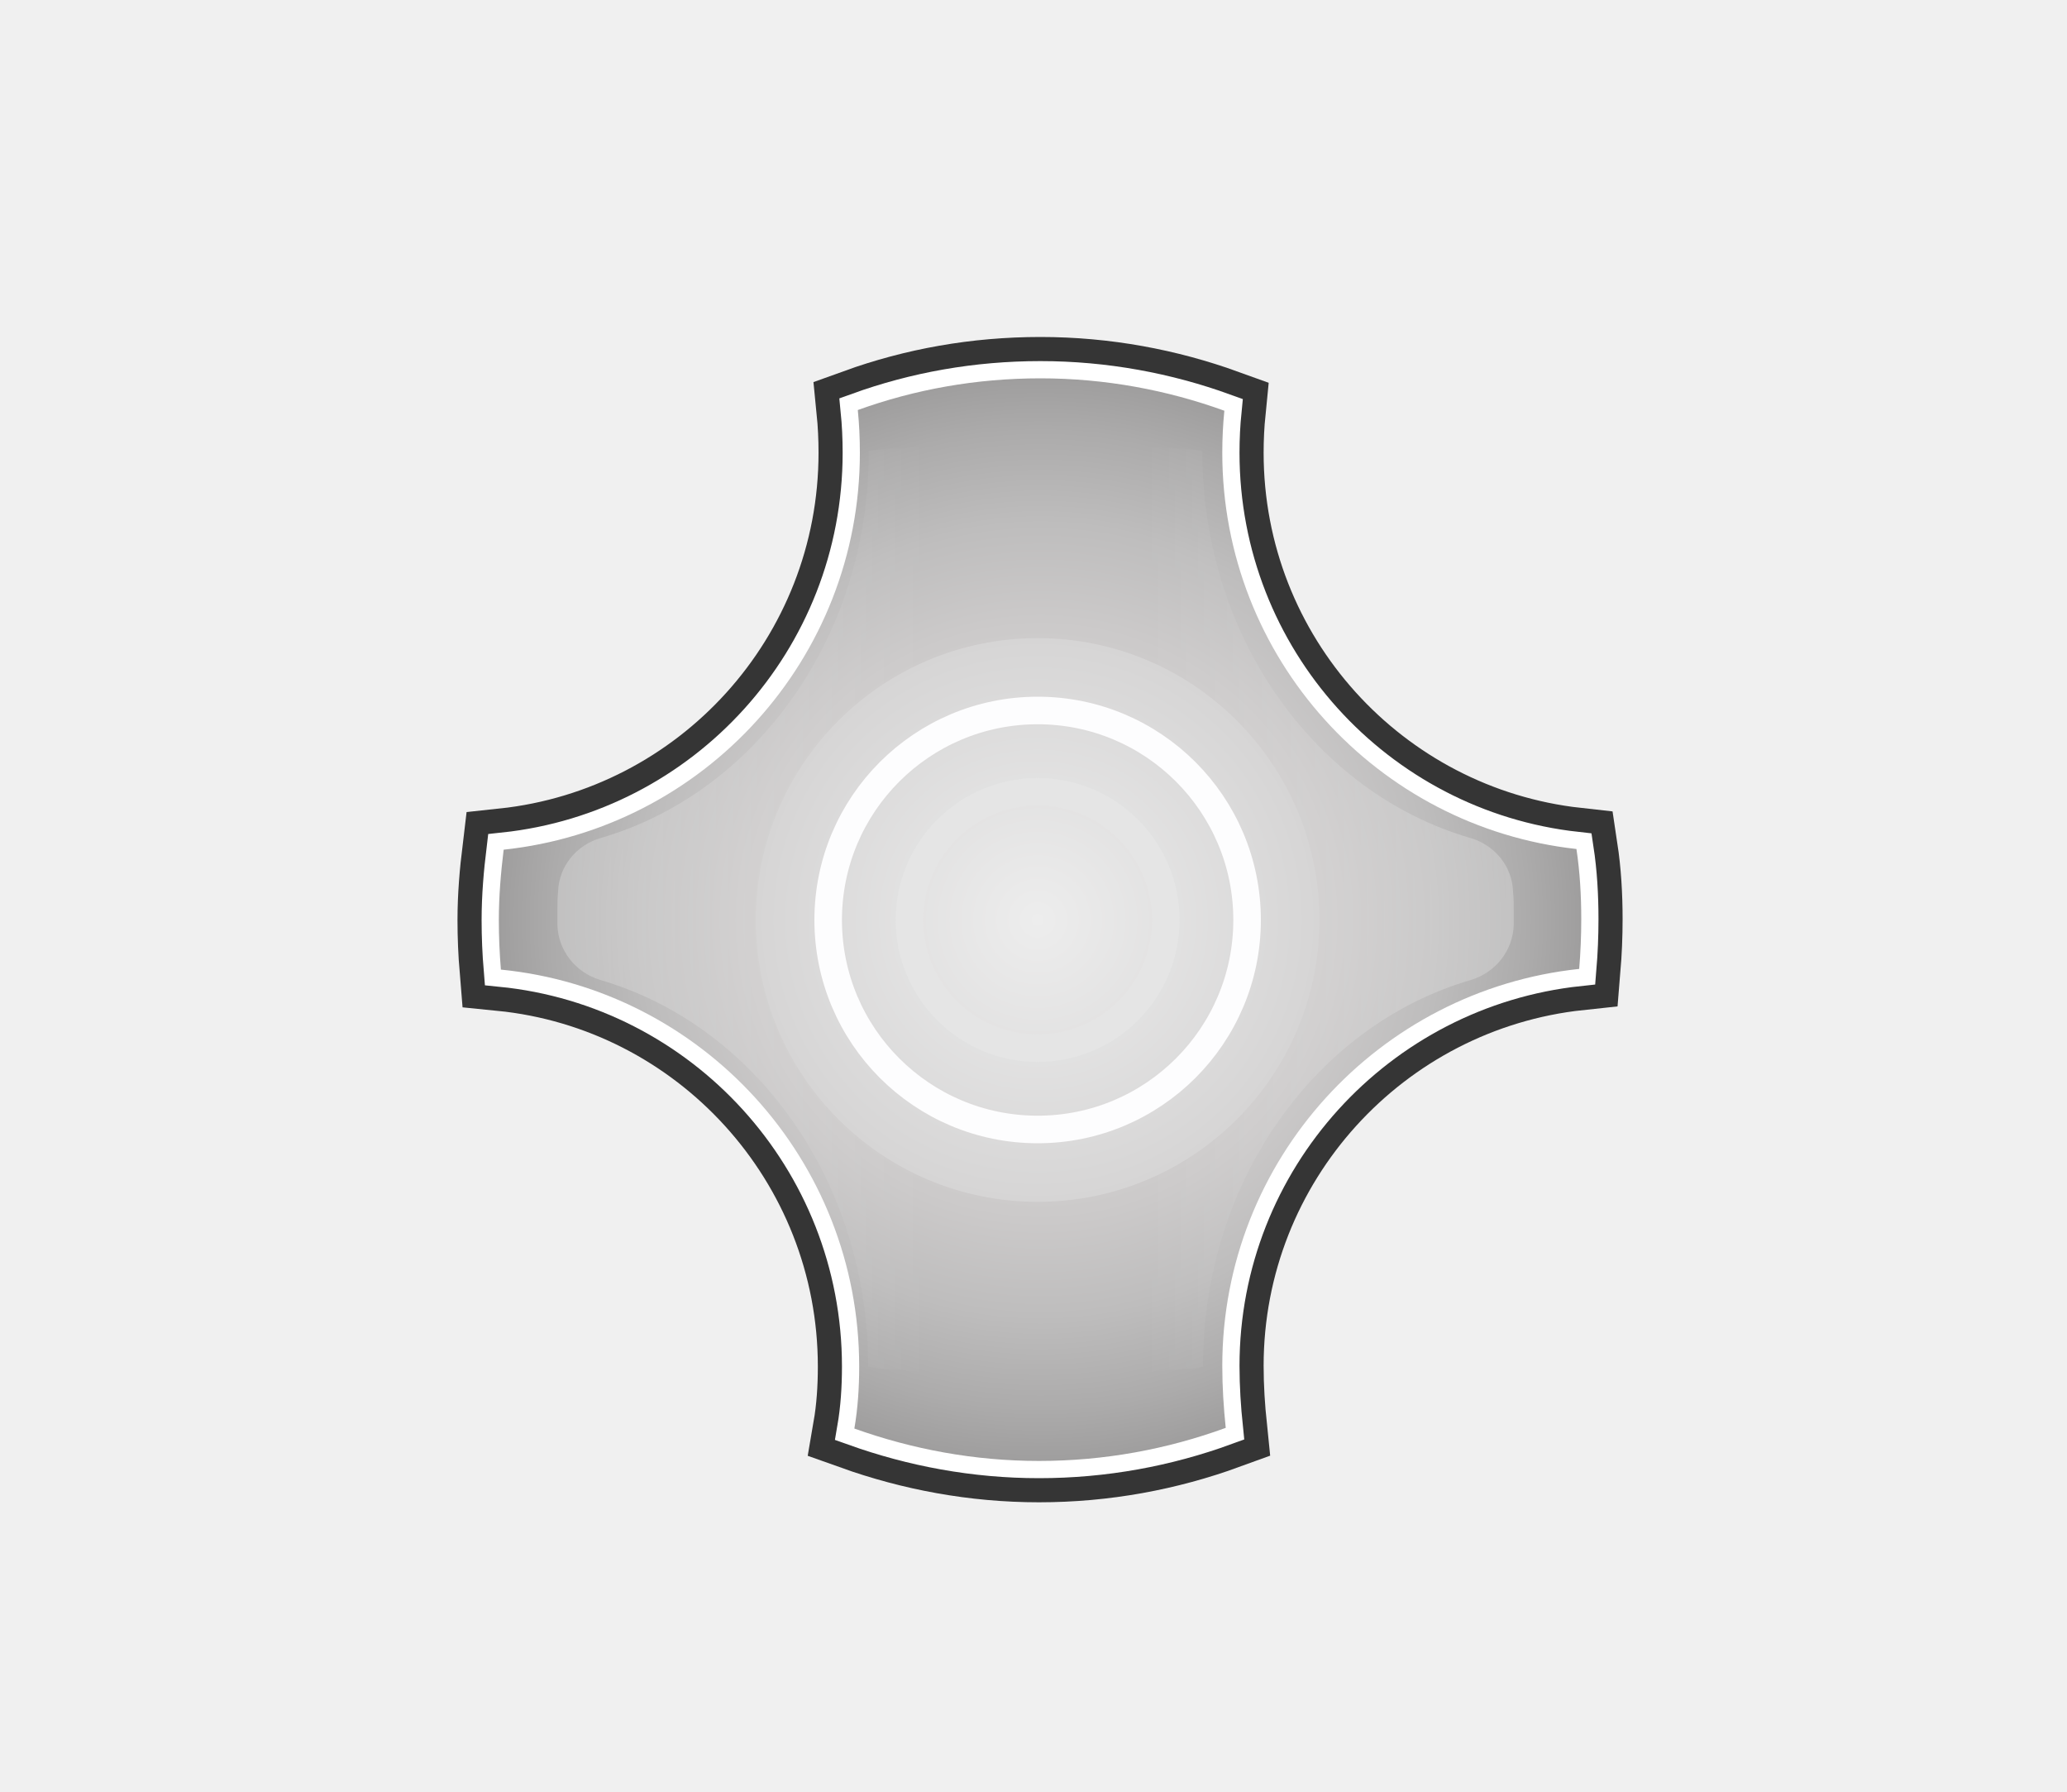
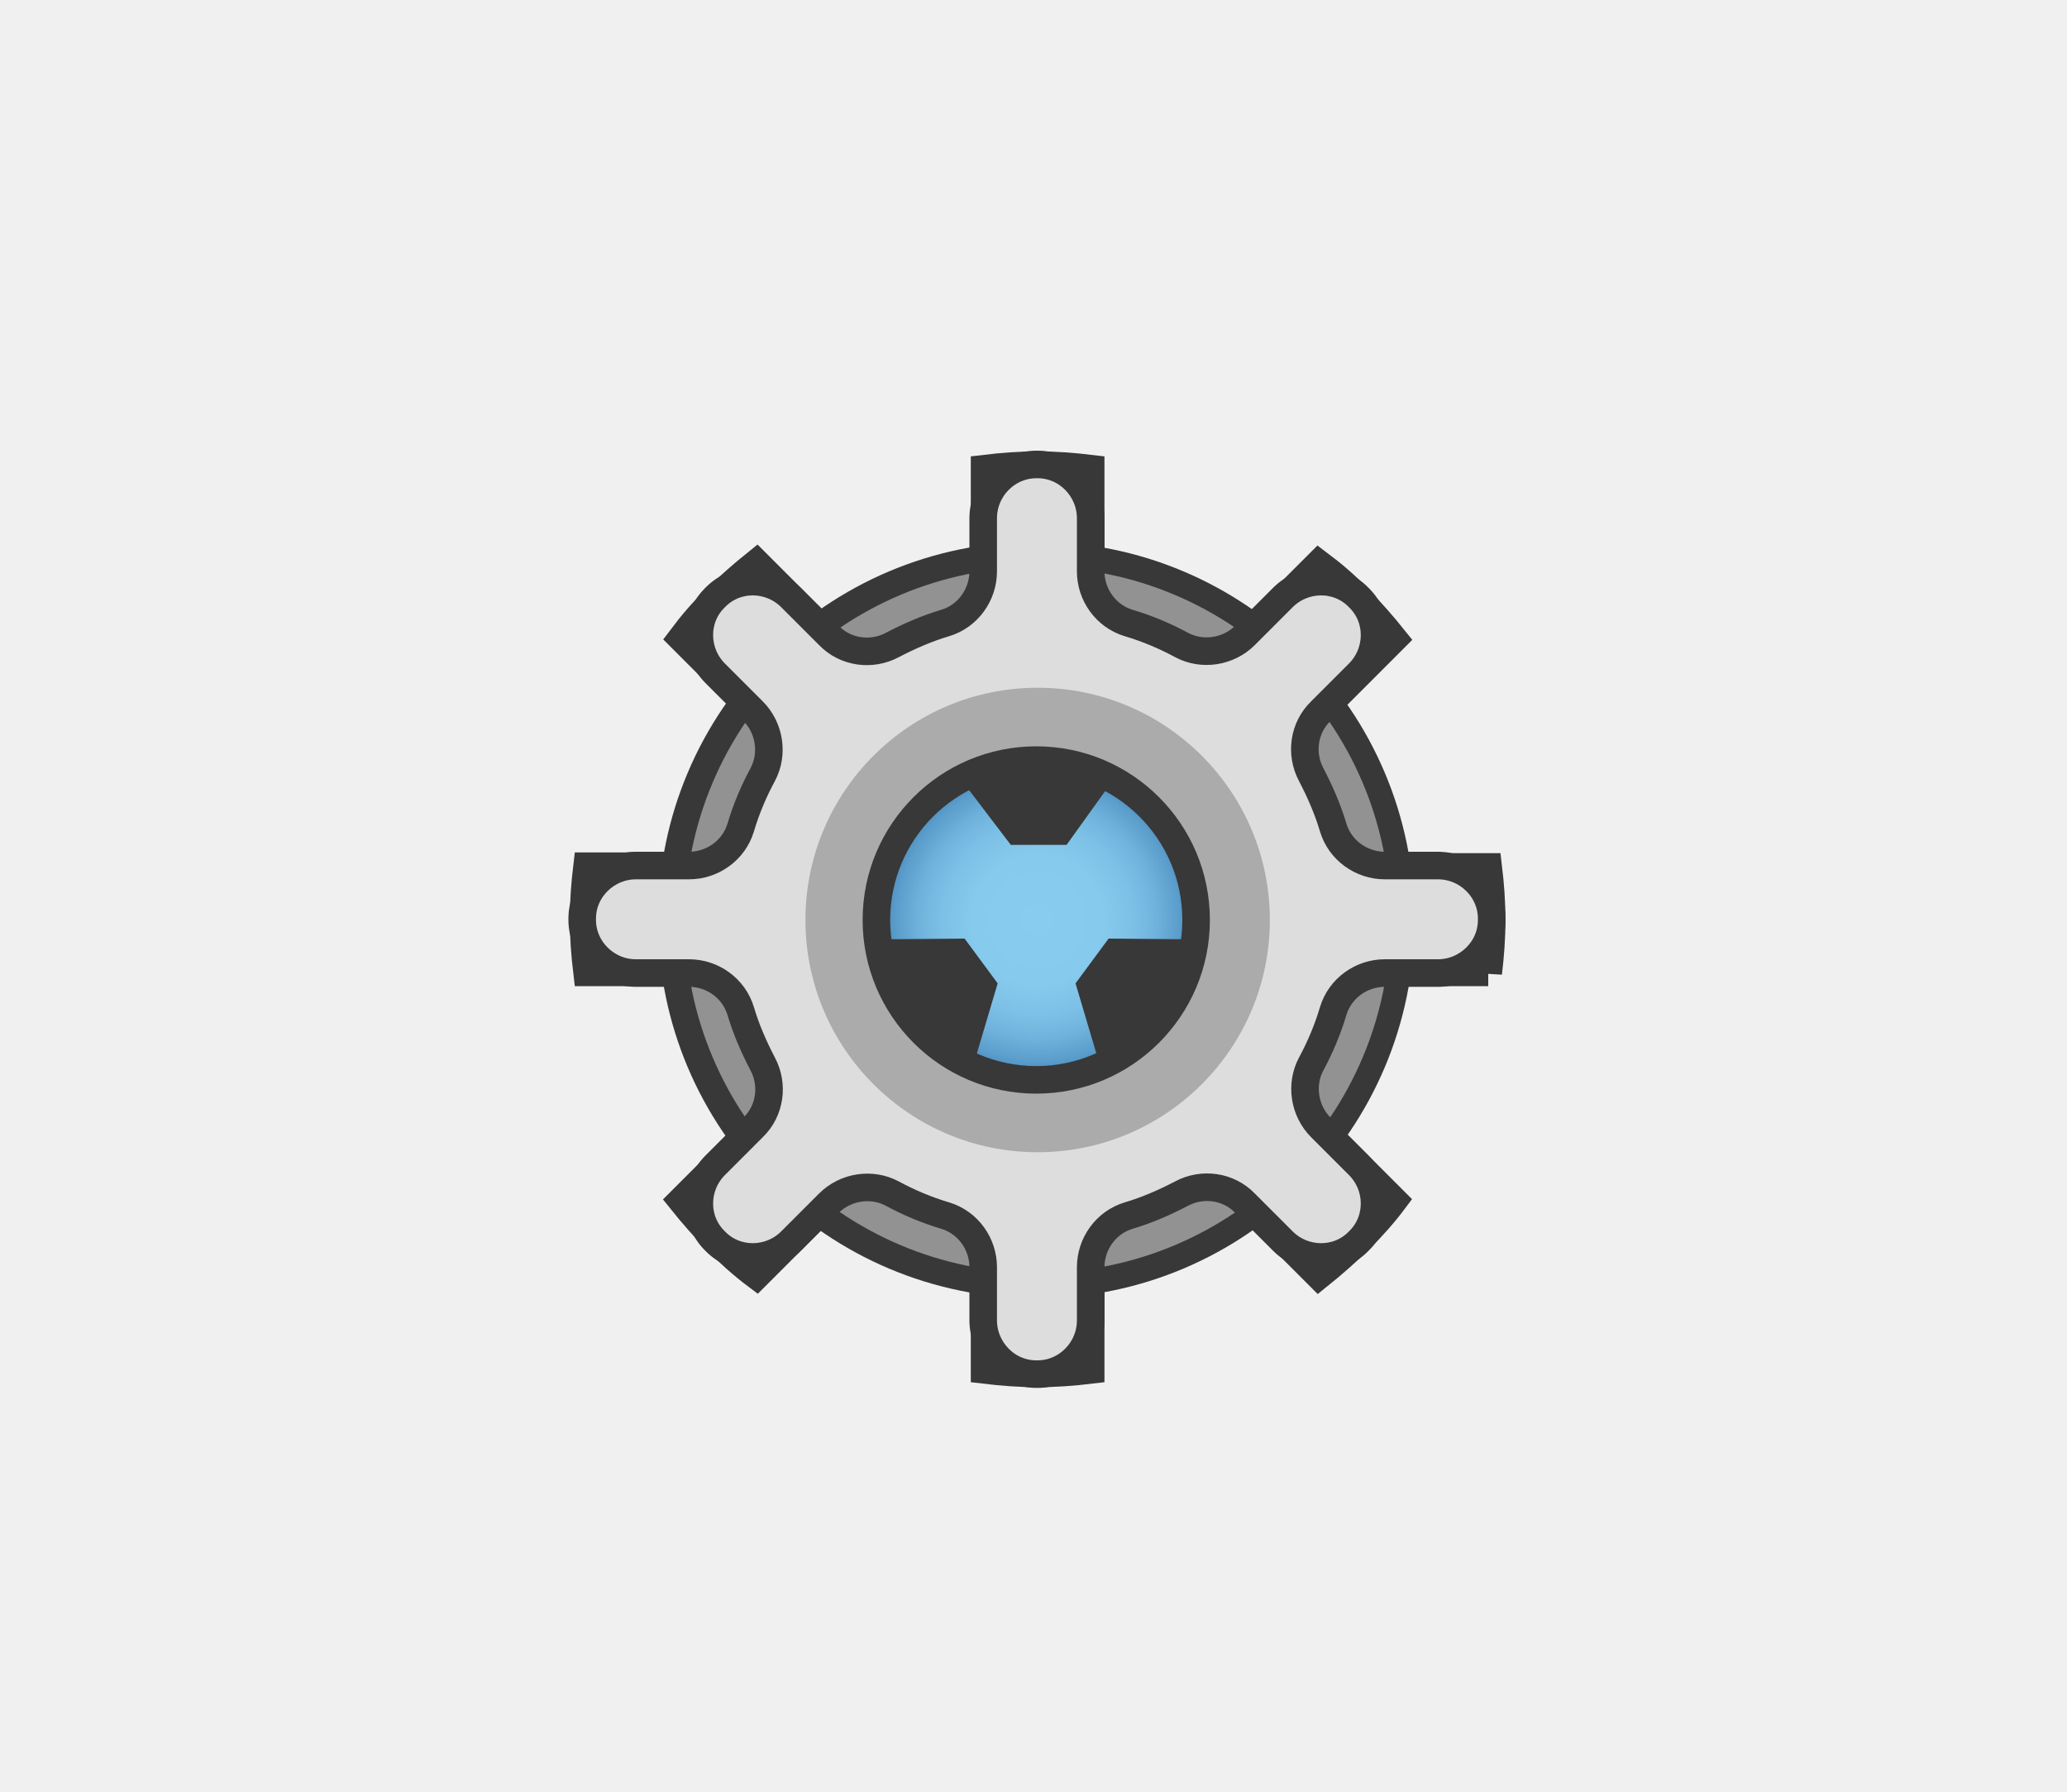
<svg xmlns="http://www.w3.org/2000/svg" version="1.0" id="Calque_126" x="0px" y="0px" width="300px" height="260px" viewBox="0 0 300 260" style="enable-background:new 0 0 300 260;" xml:space="preserve">
  <style type="text/css">
	.st0{display:none;}
- 	.st1{fill:none;stroke:#353535;stroke-width:7;stroke-miterlimit:10;}
- 	.st2{fill:none;stroke:#FFFFFF;stroke-width:7;stroke-miterlimit:10;}
- 	.st3{fill:none;stroke:#9E9D9D;stroke-width:7;stroke-miterlimit:10;}
- 	.st4{display:inline;fill:none;stroke:#353535;stroke-width:10;stroke-miterlimit:10;}
- 	.st5{display:inline;fill:none;stroke:#353535;stroke-width:8;stroke-miterlimit:10;}
- 	.st6{display:inline;fill:url(#XMLID_16_);}
- 	.st7{fill:url(#XMLID_20_);}
- 	.st8{fill:none;stroke:#353535;stroke-width:12;stroke-miterlimit:10;}
- 	.st9{fill:none;stroke:#FFFFFF;stroke-width:5;stroke-miterlimit:10;}
- 	.st10{fill:url(#XMLID_21_);}
- 	.st11{opacity:0.25;fill:url(#XMLID_22_);}
- 	.st12{opacity:0.25;fill:url(#XMLID_23_);}
- 	.st13{display:none;fill:url(#XMLID_24_);}
- 	.st14{display:inline;opacity:0.48;fill:#FFFFFF;}
- 	.st15{fill:url(#XMLID_25_);}
- 	.st16{fill:none;stroke:#FDFDFE;stroke-width:4;stroke-miterlimit:10;}
- 	.st17{fill:none;stroke:#E5E5E5;stroke-width:4;stroke-miterlimit:10;}
+ 	.st1{display:inline;fill:#353535;}
+ 	.st2{display:inline;fill:#FFFFFF;}
+ 	.st3{display:inline;fill:url(#XMLID_9_);}
+ 	.st4{display:inline;fill:url(#XMLID_10_);}
+ 	.st5{fill:#383838;stroke:#383838;stroke-width:4;stroke-miterlimit:10;}
+ 	.st6{fill:#383838;}
+ 	.st7{fill:#939292;}
+ 	.st8{fill:#DEDDDD;stroke:#383838;stroke-width:4;stroke-miterlimit:10;}
+ 	.st9{fill:#ABABAB;}
+ 	.st10{fill:url(#XMLID_11_);}
+ 	.st11{fill:none;stroke:#383838;stroke-width:4;stroke-miterlimit:10;}
</style>
  <g id="Calque_133" class="st0">
-     <circle id="XMLID_278_" class="st1" cx="150.9" cy="133.5" r="76.7" />
-     <circle id="XMLID_8_" class="st2" cx="150.9" cy="133.5" r="70.3" />
-     <circle id="XMLID_9_" class="st1" cx="150.9" cy="133.5" r="67.2" />
-     <circle id="XMLID_5_" class="st3" cx="150.9" cy="133.5" r="63.4" />
-     <path id="XMLID_2_" class="st4" d="M177.4,198.2c0-29.9,22.7-54.5,51.8-57.6c0.2-2.4,0.3-4.8,0.3-7.2c0-3.5-0.2-6.9-0.7-10.2   c-28.9-3.2-51.4-27.7-51.4-57.5c0-2.1,0.1-4.1,0.3-6.1c-8.3-3-17.3-4.7-26.7-4.7c-9.3,0-18.2,1.6-26.5,4.6c0.2,2,0.3,4.1,0.3,6.2   c0,29.9-22.6,54.5-51.7,57.6c-0.4,3.3-0.7,6.7-0.7,10.2c0,2.4,0.1,4.8,0.3,7.2c29.2,2.9,52,27.6,52,57.6c0,3.1-0.2,6.1-0.7,9   c8.4,3,17.4,4.7,26.8,4.7c9.5,0,18.6-1.7,27.1-4.8C177.6,204.3,177.4,201.3,177.4,198.2z M150.5,172.8l-39.3-39.3l39.3-39.3   l39.3,39.3L150.5,172.8z" />
-     <circle id="XMLID_1_" class="st5" cx="150.6" cy="133.5" r="65.9" />
-     <radialGradient id="XMLID_16_" cx="150.599" cy="133.483" r="65.916" gradientUnits="userSpaceOnUse">
+     <circle id="XMLID_278_" class="st1" cx="150.9" cy="133.5" r="76.2" />
+     <circle id="XMLID_8_" class="st2" cx="150.9" cy="133.5" r="69.9" />
+     <radialGradient id="XMLID_9_" cx="150.594" cy="133.483" r="67.872" gradientUnits="userSpaceOnUse">
      <stop offset="0" style="stop-color:#88CDEF" />
      <stop offset="0.638" style="stop-color:#4487BA" />
      <stop offset="0.716" style="stop-color:#4C8FC0" />
      <stop offset="0.84" style="stop-color:#64A6D2" />
      <stop offset="0.996" style="stop-color:#8FD6F6" />
      <stop offset="1" style="stop-color:#90D9F8" />
    </radialGradient>
-     <circle id="XMLID_6_" class="st6" cx="150.6" cy="133.5" r="65.9" />
-     <linearGradient id="XMLID_20_" gradientUnits="userSpaceOnUse" x1="113.226" y1="187.231" x2="193.193" y2="187.231">
+     <circle id="XMLID_6_" class="st3" cx="150.6" cy="133.5" r="67.9" />
+     <linearGradient id="XMLID_10_" gradientUnits="userSpaceOnUse" x1="102.73" y1="185.83" x2="197.939" y2="185.83">
      <stop offset="0" style="stop-color:#2484C6;stop-opacity:6.000000e-002" />
-       <stop offset="0.5" style="stop-color:#2484C6" />
+       <stop offset="9.869918e-002" style="stop-color:#227AB8;stop-opacity:0.246" />
+       <stop offset="0.215" style="stop-color:#2074AE;stop-opacity:0.464" />
+       <stop offset="0.342" style="stop-color:#1F70A8;stop-opacity:0.702" />
+       <stop offset="0.5" style="stop-color:#1E6EA6" />
+       <stop offset="0.658" style="stop-color:#1F70A8;stop-opacity:0.683" />
+       <stop offset="0.785" style="stop-color:#2074AE;stop-opacity:0.429" />
+       <stop offset="0.901" style="stop-color:#227AB8;stop-opacity:0.197" />
      <stop offset="1" style="stop-color:#2484C6;stop-opacity:0" />
    </linearGradient>
-     <path id="XMLID_11_" class="st7" d="M150.6,199.4c16.2,0,31.1-5.9,42.6-15.6l-27.4-7.2c-9.2-2.4-19-1.9-27.9,1.6l-24.6,9.6   C123.8,195.1,136.7,199.4,150.6,199.4z" />
+     <path id="XMLID_14_" class="st4" d="M151.1,201.4c18.3,0,34.9-7.5,46.8-19.5l-12.8-11.5l-32.6,16.5l-39-14.3l-10.8,9.1   C114.7,193.9,132.6,201.4,151.1,201.4z" />
  </g>
  <g id="factory">
-     <path id="XMLID_17_" class="st8" d="M177.4,198.2c0-29.9,22.7-54.5,51.8-57.6c0.2-2.4,0.3-4.8,0.3-7.2c0-3.5-0.2-6.9-0.7-10.2   c-28.9-3.2-51.4-27.7-51.4-57.5c0-2.1,0.1-4.1,0.3-6.1c-8.3-3-17.3-4.7-26.7-4.7c-9.3,0-18.2,1.6-26.5,4.6c0.2,2,0.3,4.1,0.3,6.2   c0,29.9-22.6,54.5-51.7,57.6c-0.4,3.3-0.7,6.7-0.7,10.2c0,2.4,0.1,4.8,0.3,7.2c29.2,2.9,52,27.6,52,57.6c0,3.1-0.2,6.1-0.7,9   c8.4,3,17.4,4.7,26.8,4.7c9.5,0,18.6-1.7,27.1-4.8C177.6,204.3,177.4,201.3,177.4,198.2z M150.5,172.8l-39.3-39.3l39.3-39.3   l39.3,39.3L150.5,172.8z" />
-     <path id="XMLID_42_" class="st9" d="M177.4,198.2c0-29.9,22.7-54.5,51.8-57.6c0.2-2.4,0.3-4.8,0.3-7.2c0-3.5-0.2-6.9-0.7-10.2   c-28.9-3.2-51.4-27.7-51.4-57.5c0-2.1,0.1-4.1,0.3-6.1c-8.3-3-17.3-4.7-26.7-4.7c-9.3,0-18.2,1.6-26.5,4.6c0.2,2,0.3,4.1,0.3,6.2   c0,29.9-22.6,54.5-51.7,57.6c-0.4,3.3-0.7,6.7-0.7,10.2c0,2.4,0.1,4.8,0.3,7.2c29.2,2.9,52,27.6,52,57.6c0,3.1-0.2,6.1-0.7,9   c8.4,3,17.4,4.7,26.8,4.7c9.5,0,18.6-1.7,27.1-4.8C177.6,204.3,177.4,201.3,177.4,198.2z M150.5,172.8l-39.3-39.3l39.3-39.3   l39.3,39.3L150.5,172.8z" />
-     <radialGradient id="XMLID_21_" cx="151.006" cy="133.483" r="78.494" gradientUnits="userSpaceOnUse">
-       <stop offset="0" style="stop-color:#D6D5D5" />
-       <stop offset="0.321" style="stop-color:#D4D3D2" />
-       <stop offset="0.542" style="stop-color:#CCCACA" />
-       <stop offset="0.732" style="stop-color:#BEBDBD" />
-       <stop offset="0.903" style="stop-color:#ACABAB" />
-       <stop offset="1" style="stop-color:#9F9E9E" />
+     <g id="Calque_4_-_copie_3">
+       <path id="XMLID_23_" class="st5" d="M216,141.2c0.3-2.5,0.5-5.1,0.5-7.7c0-2.6-0.2-5.2-0.5-7.7h-21.2c-1.2-6.6-3.8-12.8-7.5-18.1    l15-15c-1.6-2-3.3-3.9-5.1-5.8s-3.8-3.6-5.8-5.1l-15,15c-5.3-3.7-11.4-6.3-18.1-7.5V68c-2.5-0.3-5.1-0.5-7.7-0.5s-5.2,0.2-7.7,0.5    v21.2c-6.6,1.2-12.8,3.8-18.1,7.5l-15-15c-2,1.6-3.9,3.3-5.8,5.1s-3.6,3.8-5.1,5.8l15,15c-3.7,5.3-6.3,11.4-7.5,18.1H85.2    c-0.3,2.5-0.5,5.1-0.5,7.7c0,2.6,0.2,5.2,0.5,7.7h21.2c1.2,6.6,3.8,12.8,7.5,18.1l-15,15c1.6,2,3.3,3.9,5.1,5.8    c1.9,1.9,3.8,3.6,5.8,5.1l15-15c5.3,3.7,11.4,6.3,18.1,7.5v21.2c2.5,0.3,5.1,0.5,7.7,0.5s5.2-0.2,7.7-0.5v-21.2    c6.6-1.2,12.8-3.8,18.1-7.5l15,15c2-1.6,3.9-3.3,5.8-5.1c1.9-1.9,3.6-3.8,5.1-5.8l-15-15c3.7-5.3,6.3-11.4,7.5-18.1H216z" />
+       <circle id="XMLID_22_" class="st6" cx="150.4" cy="133.5" r="54.9" />
+     </g>
+     <g id="Calque_4_-_copie_2">
+       <g id="XMLID_2_">
+         <path id="XMLID_21_" class="st7" d="M150.6,82.3c-28.2,0-51.2,22.9-51.2,51.2c0,28.2,22.9,51.2,51.2,51.2s51.2-22.9,51.2-51.2     C201.8,105.2,178.8,82.3,150.6,82.3z M150.6,177.6c-24.4,0-44.1-19.8-44.1-44.1c0-24.4,19.8-44.1,44.1-44.1s44.1,19.8,44.1,44.1     C194.7,157.9,175,177.6,150.6,177.6z" />
+       </g>
+       <path id="XMLID_7_" class="st8" d="M208.7,141.2c4.2,0,7.8-3.4,7.8-7.7c0,0,0-0.1,0-0.1s0-0.1,0-0.1c0-4.2-3.5-7.7-7.8-7.7H201    c-3.4,0-6.5-2.2-7.5-5.5c-0.8-2.7-1.9-5.2-3.2-7.7c-1.6-3-1.1-6.8,1.4-9.2l5.5-5.5c3-3,3.1-7.9,0.1-10.9c0,0,0,0-0.1-0.1    s0,0-0.1-0.1c-3-3-7.9-2.9-10.9,0.1l-5.5,5.5c-2.4,2.4-6.2,3-9.2,1.4c-2.4-1.3-5-2.4-7.7-3.2c-3.3-1-5.5-4.1-5.5-7.5v-7.7    c0-4.2-3.4-7.8-7.7-7.8c0,0-0.1,0-0.1,0s-0.1,0-0.1,0c-4.2,0-7.7,3.5-7.7,7.8v7.7c0,3.4-2.2,6.5-5.5,7.5c-2.7,0.8-5.2,1.9-7.7,3.2    c-3,1.6-6.8,1.1-9.2-1.4l-5.5-5.5c-3-3-7.9-3.1-10.9-0.1c0,0,0,0-0.1,0.1s0,0-0.1,0.1c-3,3-2.9,7.9,0.1,10.9l5.5,5.5    c2.4,2.4,3,6.2,1.4,9.2c-1.3,2.4-2.4,5-3.2,7.7c-1,3.3-4.1,5.5-7.5,5.5h-7.7c-4.2,0-7.8,3.4-7.8,7.7c0,0,0,0.1,0,0.1s0,0.1,0,0.1    c0,4.2,3.5,7.7,7.8,7.7h7.7c3.4,0,6.5,2.2,7.5,5.5c0.8,2.7,1.9,5.2,3.2,7.7c1.6,3,1.1,6.8-1.4,9.2l-5.5,5.5c-3,3-3.1,7.9-0.1,10.9    c0,0,0,0,0.1,0.1s0,0,0.1,0.1c3,3,7.9,2.9,10.9-0.1l5.5-5.5c2.4-2.4,6.2-3,9.2-1.4c2.4,1.3,5,2.4,7.7,3.2c3.3,1,5.5,4.1,5.5,7.5    v7.7c0,4.2,3.4,7.8,7.7,7.8c0,0,0.1,0,0.1,0s0.1,0,0.1,0c4.2,0,7.7-3.5,7.7-7.8v-7.7c0-3.4,2.2-6.5,5.5-7.5    c2.7-0.8,5.2-1.9,7.7-3.2c3-1.6,6.8-1.1,9.2,1.4l5.5,5.5c3,3,7.9,3.1,10.9,0.1c0,0,0,0,0.1-0.1s0,0,0.1-0.1c3-3,2.9-7.9-0.1-10.9    l-5.5-5.5c-2.4-2.4-3-6.2-1.4-9.2c1.3-2.4,2.4-5,3.2-7.7c1-3.3,4.1-5.5,7.5-5.5H208.7z" />
+     </g>
+     <circle id="XMLID_3_" class="st9" cx="150.6" cy="133.5" r="33.7" />
+     <radialGradient id="XMLID_11_" cx="150.599" cy="133.483" r="23.038" gradientUnits="userSpaceOnUse">
+       <stop offset="0" style="stop-color:#88CDEF" />
+       <stop offset="0.409" style="stop-color:#86CAED" />
+       <stop offset="0.606" style="stop-color:#7DC0E6" />
+       <stop offset="0.758" style="stop-color:#6EB1DB" />
+       <stop offset="0.885" style="stop-color:#5C9ECC" />
+       <stop offset="0.998" style="stop-color:#4487BA" />
+       <stop offset="1" style="stop-color:#4487BA" />
    </radialGradient>
-     <path id="XMLID_39_" class="st10" d="M177.4,198.2c0-29.9,22.7-54.5,51.8-57.6c0.2-2.4,0.3-4.8,0.3-7.2c0-3.5-0.2-6.9-0.7-10.2   c-28.9-3.2-51.4-27.7-51.4-57.5c0-2.1,0.1-4.1,0.3-6.1c-8.3-3-17.3-4.7-26.7-4.7c-9.3,0-18.2,1.6-26.5,4.6c0.2,2,0.3,4.1,0.3,6.2   c0,29.9-22.6,54.5-51.7,57.6c-0.4,3.3-0.7,6.7-0.7,10.2c0,2.4,0.1,4.8,0.3,7.2c29.2,2.9,52,27.6,52,57.6c0,3.1-0.2,6.1-0.7,9   c8.4,3,17.4,4.7,26.8,4.7c9.5,0,18.6-1.7,27.1-4.8C177.6,204.3,177.4,201.3,177.4,198.2z M150.5,172.8l-39.3-39.3l39.3-39.3   l39.3,39.3L150.5,172.8z" />
-     <linearGradient id="XMLID_22_" gradientUnits="userSpaceOnUse" x1="148.955" y1="132.388" x2="219.702" y2="132.388">
-       <stop offset="0.241" style="stop-color:#FFFFFF;stop-opacity:0" />
-       <stop offset="1" style="stop-color:#FFFFFF" />
-     </linearGradient>
-     <path id="XMLID_7_" class="st11" d="M174.6,198.2c0-26.9,16.5-49.5,38.9-56c3.6-1.1,6.1-4.3,6.2-8c0-0.7,0-1.3,0-2   c0-0.9,0-1.9-0.1-2.8c-0.1-3.7-2.7-6.8-6.2-7.8c-22.4-6.5-38.9-29.1-38.9-56c0-0.1,0-0.1,0-0.2c-0.9-0.1-1.9-0.2-2.9-0.3   c-16-0.3-19.8-5.7-21.8,9.6c-1.1,8.2,2.7,13.5,8.1,19.3l27.7,31.6c9.1,10.1,0.9,13-8.2,23.1l-18.8,20.8c-0.5,0.5-1,1-1.5,1.3l0,0   c-0.5,0.4-1,0.8-1.5,1.3c-5.4,5.9-7.8,11.2-6.2,19.6c2.5,13.4,7.6,7.6,23.7,6.9c0.5-0.1,0.9-0.2,1.4-0.3   C174.6,198.4,174.6,198.3,174.6,198.2z" />
-     <linearGradient id="XMLID_23_" gradientUnits="userSpaceOnUse" x1="144.589" y1="132.388" x2="215.337" y2="132.388" gradientTransform="matrix(-1 0 0 1 296.1565 0)">
-       <stop offset="0.241" style="stop-color:#FFFFFF;stop-opacity:0" />
-       <stop offset="1" style="stop-color:#FFFFFF" />
-     </linearGradient>
-     <path id="XMLID_12_" class="st12" d="M126,198.2c0-26.9-16.5-49.5-38.9-56c-3.6-1.1-6.1-4.3-6.2-8c0-0.7,0-1.3,0-2   c0-0.9,0-1.9,0.1-2.8c0.1-3.7,2.7-6.8,6.2-7.8c22.4-6.5,38.9-29.1,38.9-56c0-0.1,0-0.1,0-0.2c0.9-0.1,1.9-0.2,2.9-0.3   c16-0.3,19.8-5.7,21.8,9.6c1.1,8.2-2.7,13.5-8.1,19.3l-27.7,31.6c-9.1,10.1-0.9,13,8.2,23.1l18.8,20.8c0.5,0.5,1,1,1.5,1.3l0,0   c0.5,0.4,1,0.8,1.5,1.3c5.4,5.9,7.8,11.2,6.2,19.6c-2.5,13.4-7.6,7.6-23.7,6.9c-0.5-0.1-0.9-0.2-1.4-0.3   C126,198.4,126,198.3,126,198.2z" />
-     <radialGradient id="XMLID_24_" cx="150.468" cy="133.483" r="27.966" gradientUnits="userSpaceOnUse">
-       <stop offset="0" style="stop-color:#D6D5D5" />
-       <stop offset="0.321" style="stop-color:#D4D3D2" />
-       <stop offset="0.542" style="stop-color:#CCCACA" />
-       <stop offset="0.732" style="stop-color:#BEBDBD" />
-       <stop offset="0.903" style="stop-color:#ACABAB" />
-       <stop offset="1" style="stop-color:#9F9E9E" />
-     </radialGradient>
-     <path id="XMLID_117_" class="st13" d="M177.5,135.8l-24.6,24.6c-1.3,1.3-3.4,1.3-4.7,0l-24.6-24.6c-1.3-1.3-1.3-3.4,0-4.7   l24.6-24.6c1.3-1.3,3.4-1.3,4.7,0l24.6,24.6C178.8,132.4,178.8,134.5,177.5,135.8z" />
-     <g id="Calque_131" class="st0">
-       <path id="XMLID_130_" class="st14" d="M151.9,152.7h-1.8c-0.5,0-0.9-0.4-0.9-0.9v-36.2c0-0.5,0.4-0.9,0.9-0.9h1.8    c0.5,0,0.9,0.4,0.9,0.9v36.2C152.8,152.3,152.4,152.7,151.9,152.7z" />
-       <path id="XMLID_127_" class="st14" d="M157.5,147.1h-1.8c-0.5,0-0.9-0.4-0.9-0.9v-25c0-0.5,0.4-0.9,0.9-0.9h1.8    c0.5,0,0.9,0.4,0.9,0.9v25C158.4,146.7,158,147.1,157.5,147.1z" />
-       <path id="XMLID_216_" class="st14" d="M163.1,143.9h-1.8c-0.5,0-0.9-0.4-0.9-0.9v-18.4c0-0.5,0.4-0.9,0.9-0.9h1.8    c0.5,0,0.9,0.4,0.9,0.9V143C164,143.5,163.6,143.9,163.1,143.9z" />
-       <path id="XMLID_275_" class="st14" d="M168.7,138.2h-1.8c-0.5,0-0.9-0.4-0.9-0.9v-7.1c0-0.5,0.4-0.9,0.9-0.9h1.8    c0.5,0,0.9,0.4,0.9,0.9v7.1C169.6,137.8,169.2,138.2,168.7,138.2z" />
-       <path id="XMLID_118_" class="st14" d="M146.3,147.1h-1.8c-0.5,0-0.9-0.4-0.9-0.9v-25c0-0.5,0.4-0.9,0.9-0.9h1.8    c0.5,0,0.9,0.4,0.9,0.9v25C147.2,146.7,146.8,147.1,146.3,147.1z" />
-       <path id="XMLID_120_" class="st14" d="M140.7,143.9h-1.8c-0.5,0-0.9-0.4-0.9-0.9v-18.4c0-0.5,0.4-0.9,0.9-0.9h1.8    c0.5,0,0.9,0.4,0.9,0.9V143C141.6,143.5,141.2,143.9,140.7,143.9z" />
-       <path id="XMLID_122_" class="st14" d="M135.1,138.2h-1.8c-0.5,0-0.9-0.4-0.9-0.9v-7.1c0-0.5,0.4-0.9,0.9-0.9h1.8    c0.5,0,0.9,0.4,0.9,0.9v7.1C136,137.8,135.6,138.2,135.1,138.2z" />
+     <circle id="XMLID_1_" class="st10" cx="150.6" cy="133.5" r="23" />
+     <g id="shield_-_copie">
+ 	</g>
+     <g id="Calque_10_-_copie">
+       <polygon id="XMLID_26_" class="st6" points="146.7,122.6 154.8,122.6 161.4,113.4 155.4,110.7 150.2,110.5 145.2,110.8     139.7,113.4   " />
+       <polygon id="XMLID_25_" class="st6" points="144.8,142.7 140,136.2 128.6,136.3 130,142.8 133,147.1 136.2,151 141.5,153.8   " />
+       <polygon id="XMLID_24_" class="st6" points="156.1,142.7 160.9,136.2 172.2,136.3 170.9,142.8 167.9,147.1 164.6,151 159.4,153.8       " />
    </g>
-     <radialGradient id="XMLID_25_" cx="150.599" cy="133.483" r="40.901" gradientUnits="userSpaceOnUse">
-       <stop offset="0" style="stop-color:#EDEDED" />
-       <stop offset="1" style="stop-color:#D6D5D5" />
-     </radialGradient>
-     <circle id="XMLID_10_" class="st15" cx="150.6" cy="133.5" r="40.9" />
-     <circle id="XMLID_13_" class="st16" cx="150.6" cy="133.5" r="30.4" />
-     <circle id="XMLID_15_" class="st17" cx="150.6" cy="133.5" r="18.6" />
+     <circle id="XMLID_4_" class="st11" cx="150.4" cy="133.5" r="23.2" />
  </g>
</svg>
